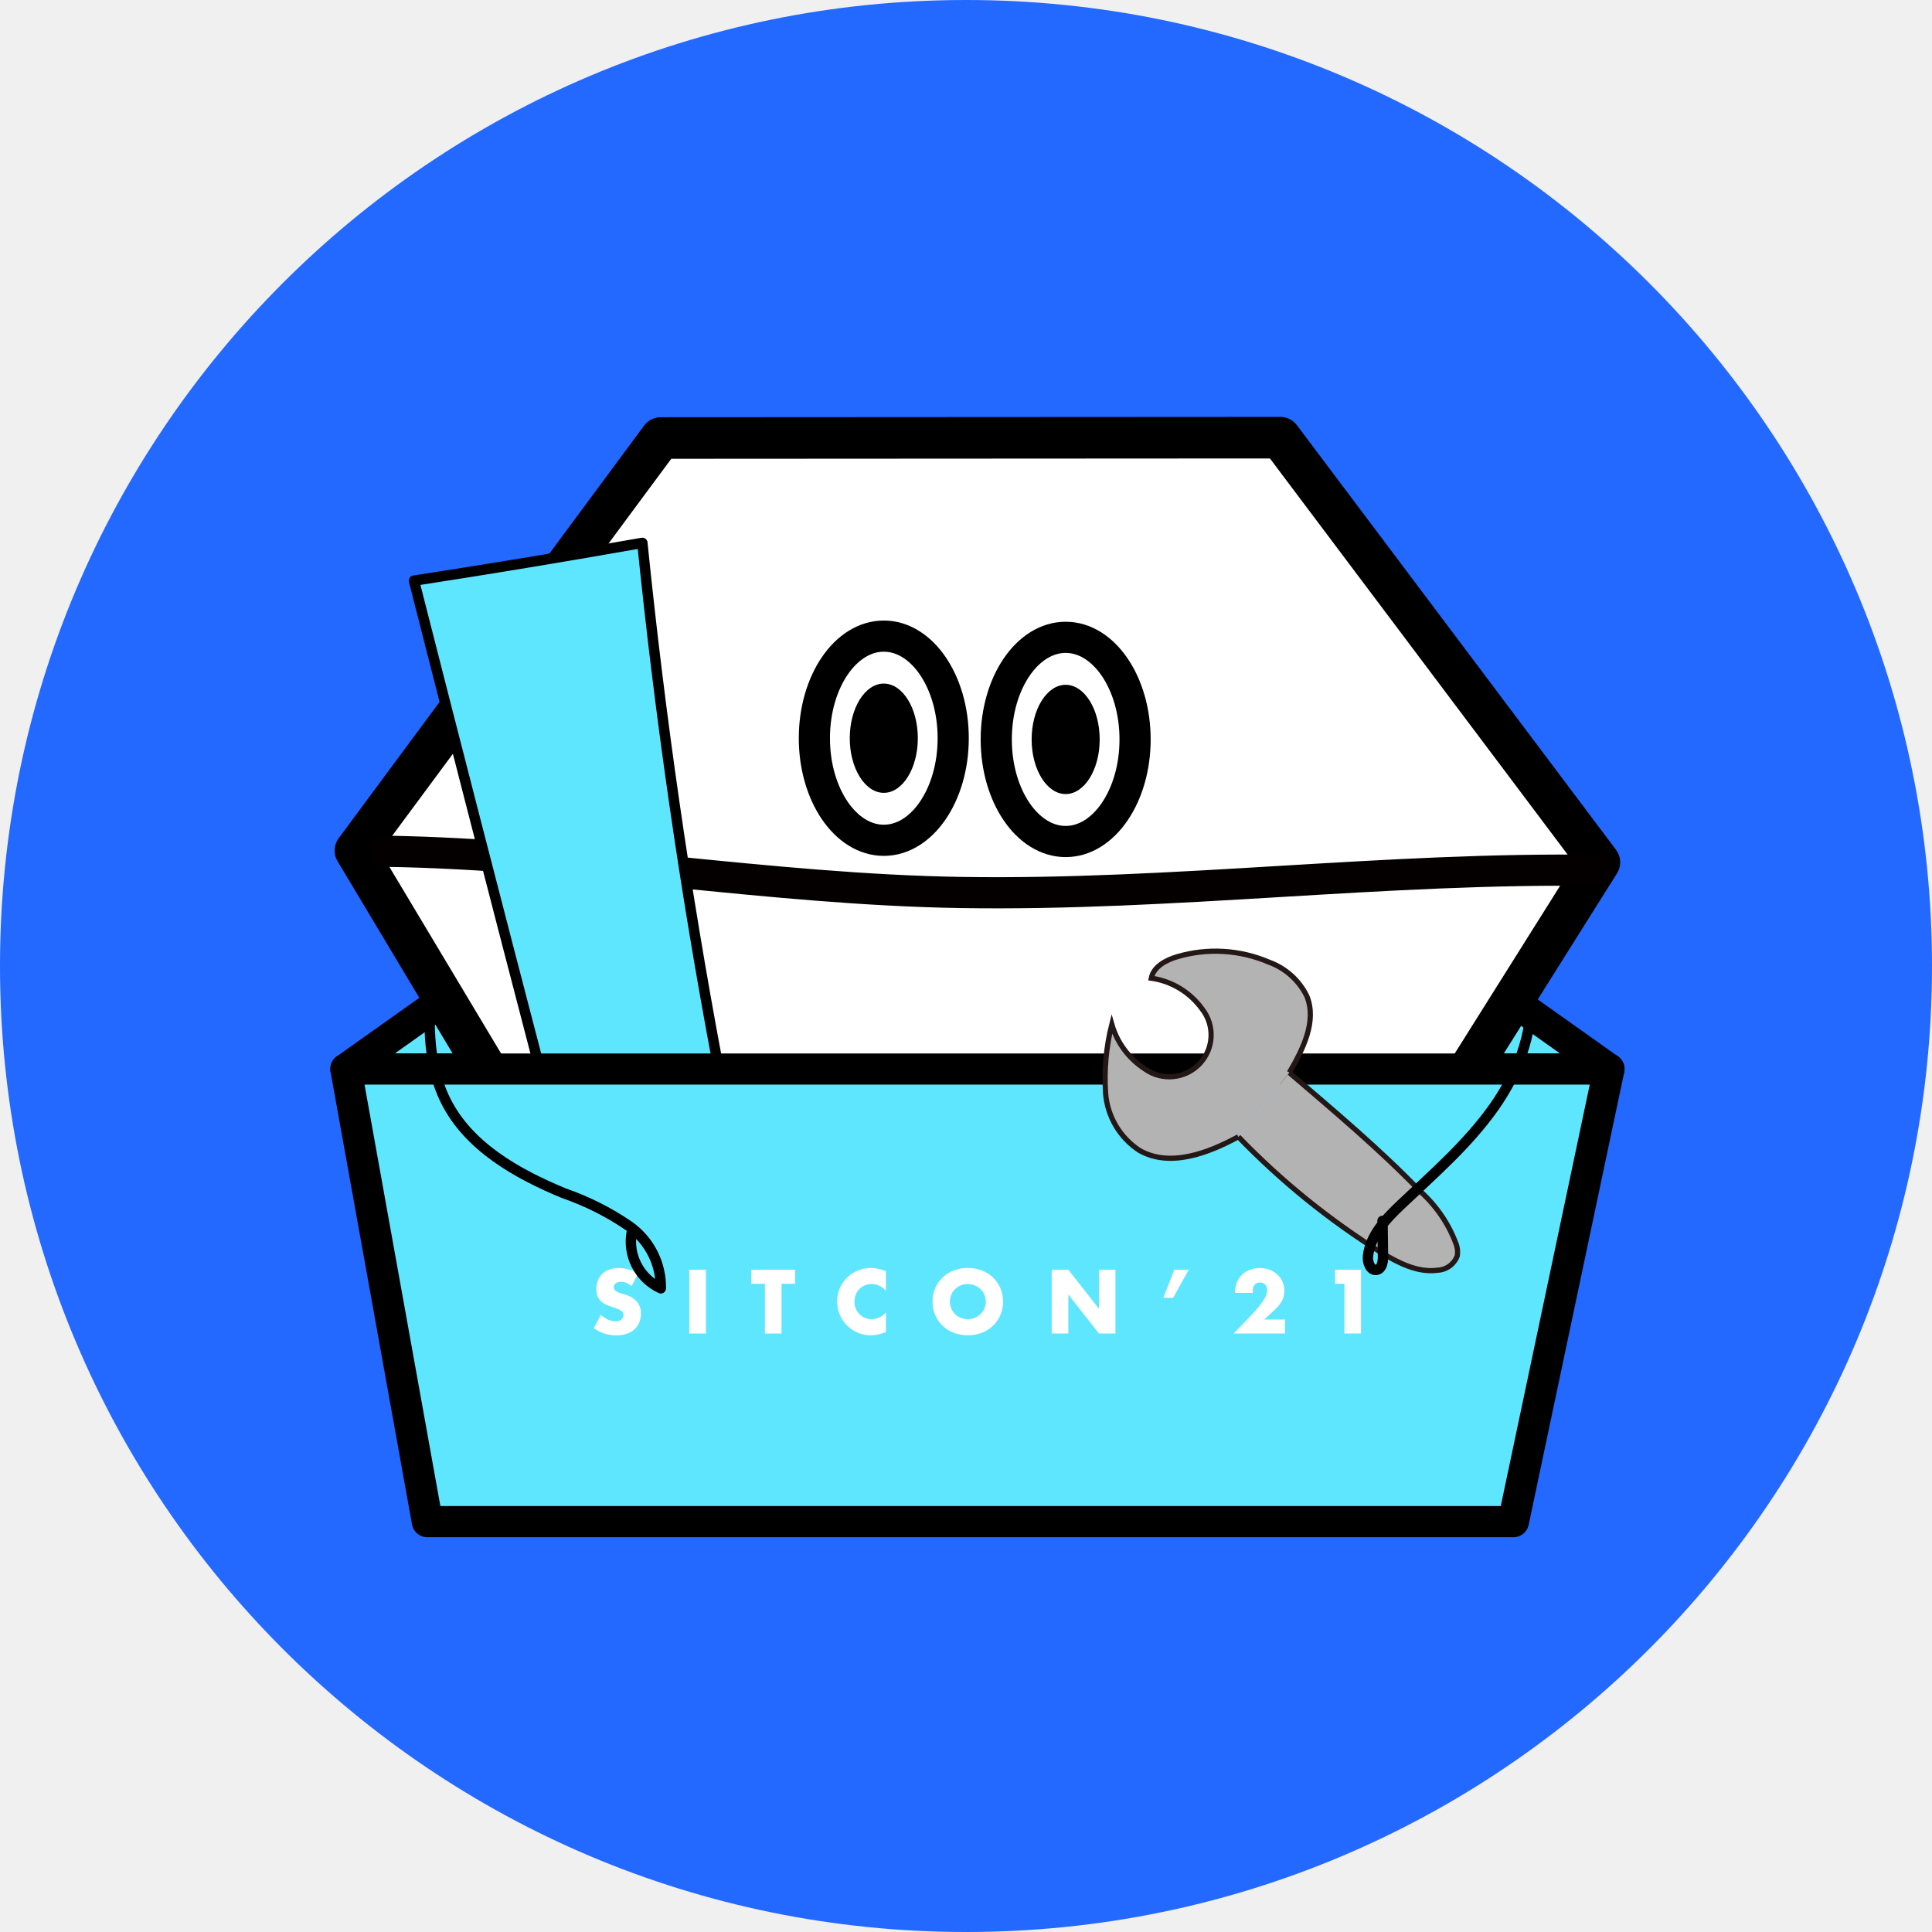
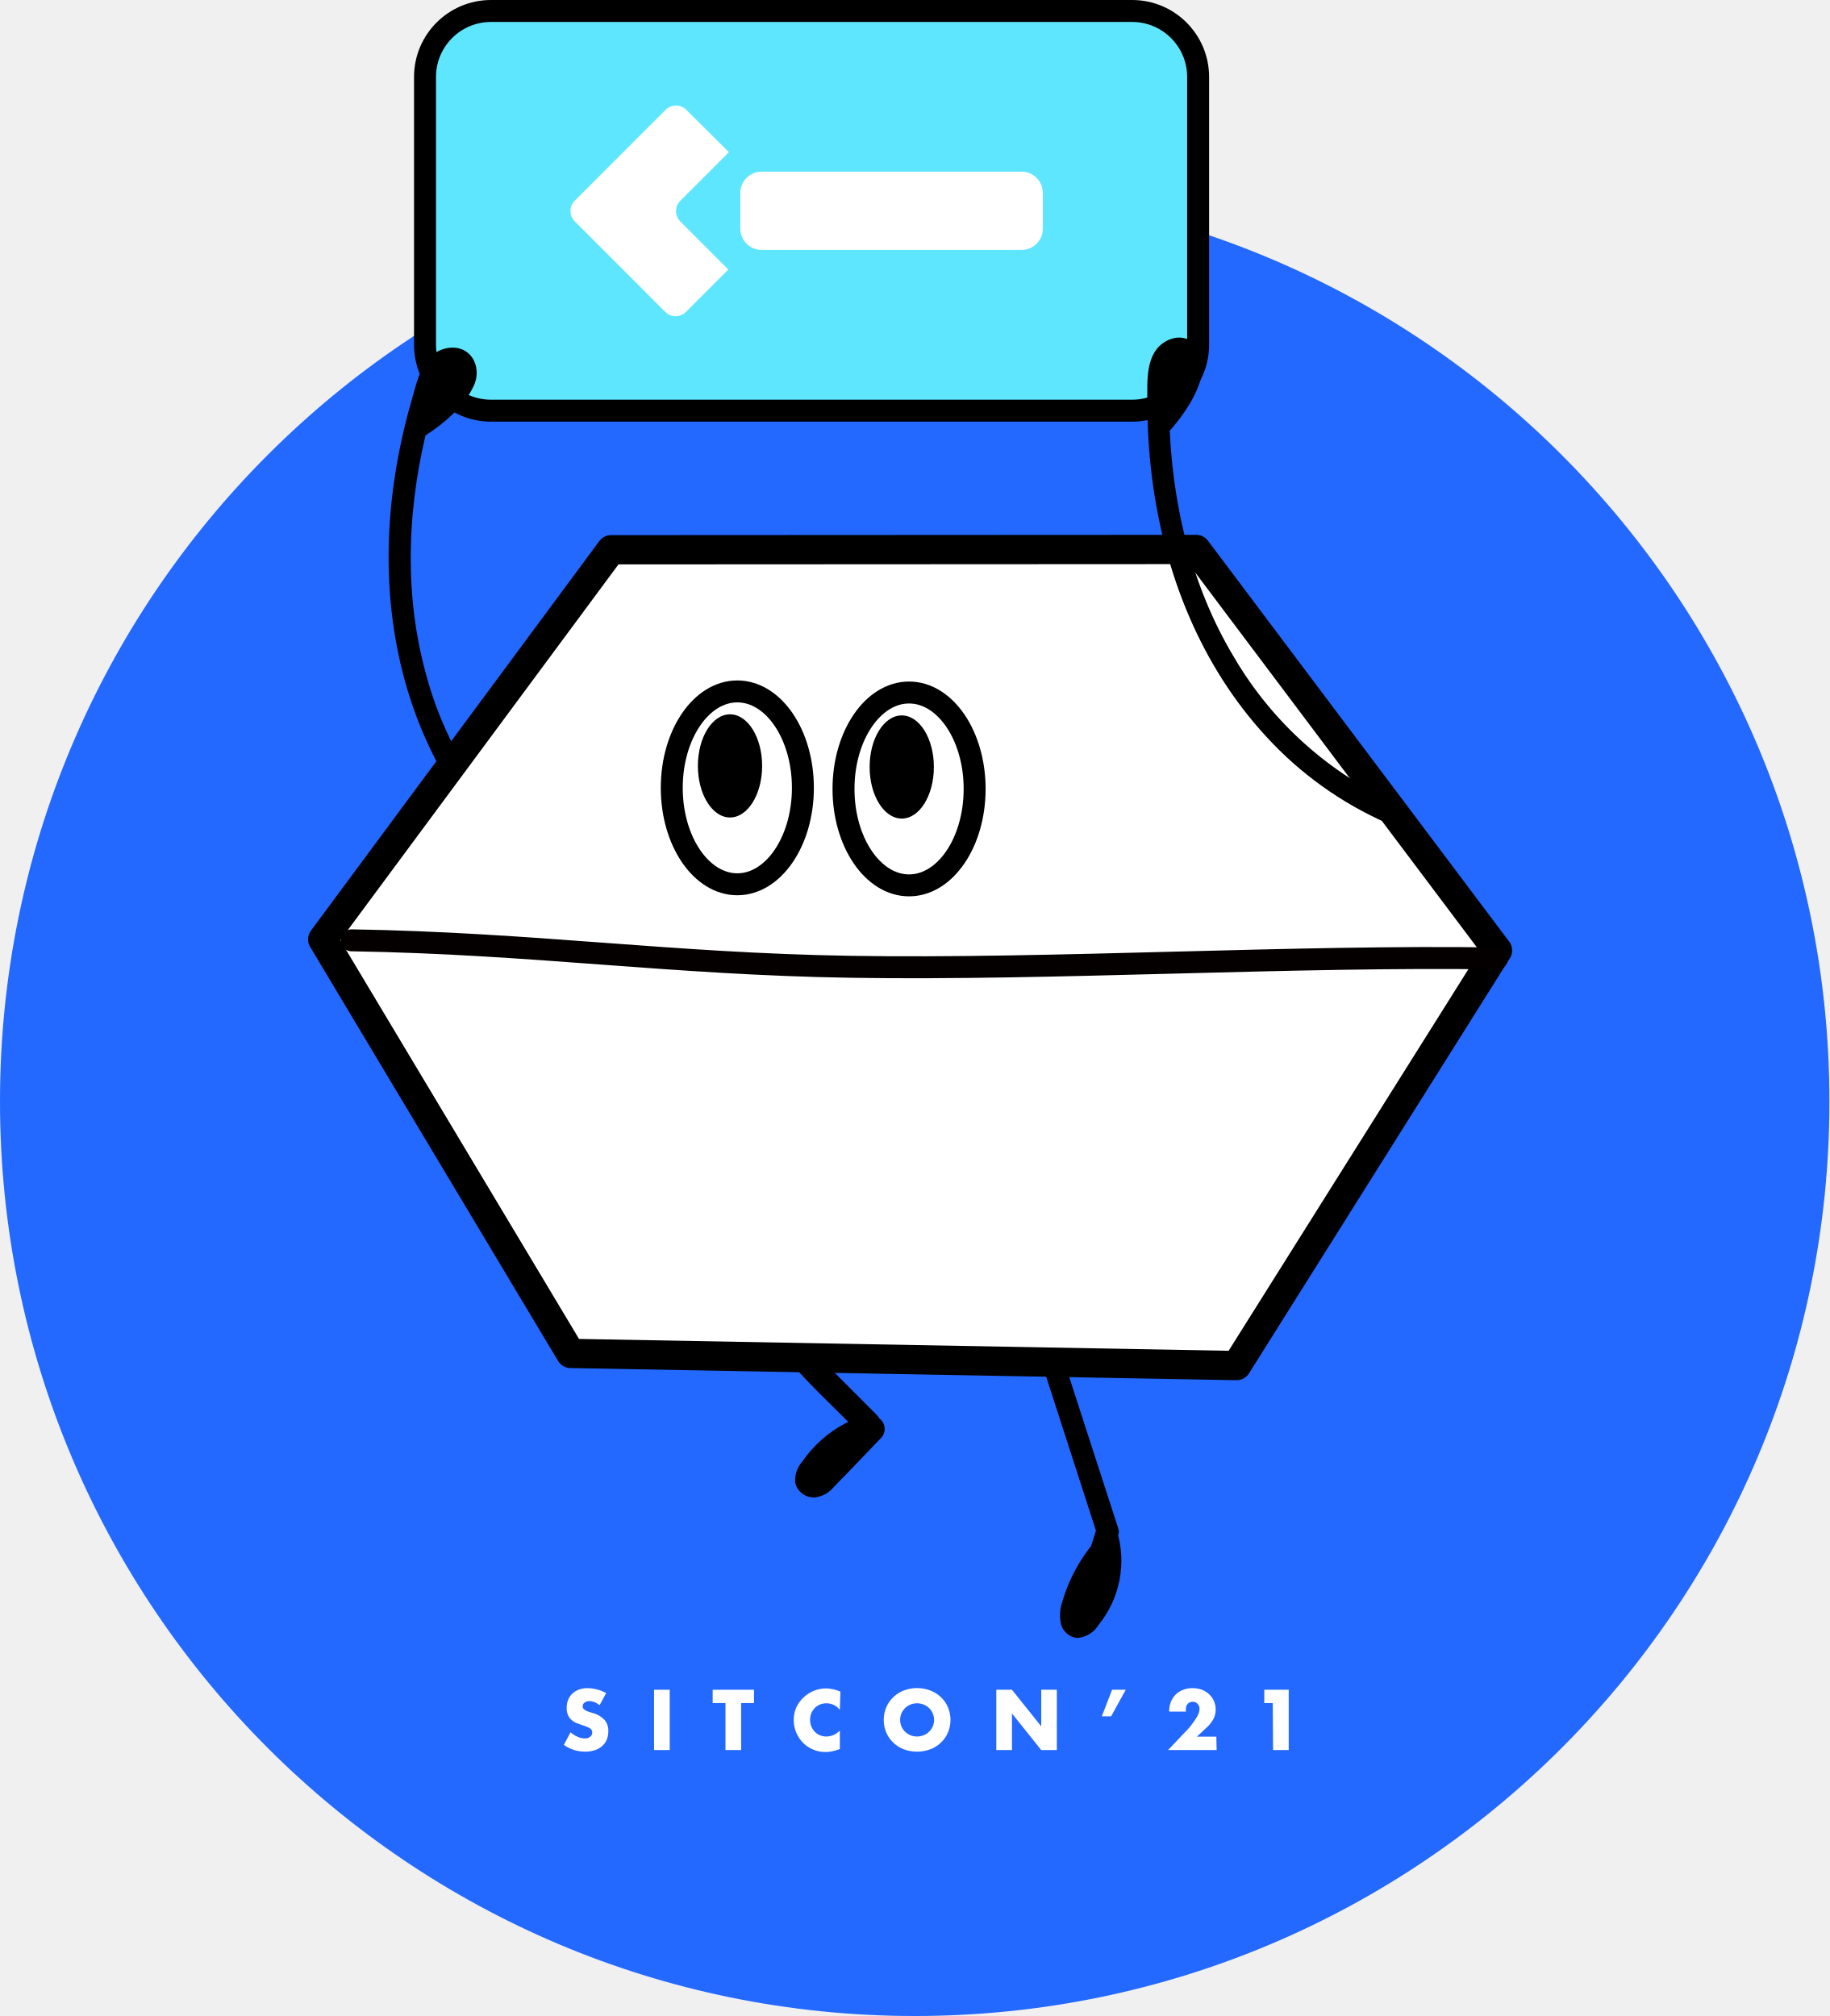
- <svg xmlns="http://www.w3.org/2000/svg" width="186" height="186" viewBox="0 0 186 186">
+ <svg xmlns="http://www.w3.org/2000/svg" id="圖層_1" data-name="圖層 1" viewBox="0 0 250 275.54">
  <defs>
-     <style>.a{fill:#2368ff;}.b,.f{fill:#5fe6ff;}.b,.c,.e,.f,.i{stroke:#000;}.b,.c,.d,.e,.f,.i{stroke-linecap:round;stroke-linejoin:round;}.b,.d,.e{stroke-width:3px;}.c,.e,.h{fill:#fff;}.c{stroke-width:4px;}.d,.i{fill:none;}.d{stroke:#040000;}.g{fill:#b3b3b3;stroke:#231815;stroke-miterlimit:10;stroke-width:0.5px;}</style>
+     <style>.cls-1{fill:#2368ff;}.cls-2{fill:#5fe6ff;}.cls-2,.cls-3,.cls-6{stroke:#000;}.cls-2,.cls-3,.cls-4,.cls-6{stroke-linecap:round;stroke-linejoin:round;}.cls-2,.cls-4,.cls-6{stroke-width:3px;}.cls-3,.cls-5,.cls-6{fill:#fff;}.cls-3{stroke-width:4px;}.cls-4{fill:none;stroke:#040000;}</style>
  </defs>
-   <g transform="translate(-368.319 -356.193)">
-     <circle class="a" cx="93" cy="93" r="93" transform="translate(368.319 356.193)" />
-     <path class="b" d="M440.151,468.619H507.7L534.725,487.8H413.13Z" transform="translate(-11.511 -28.685)" />
-     <path class="c" d="M443.758,412.882l-29.4,39.719,25.274,42.222,67.89,1.236,26.6-42.332L503.4,412.849Z" transform="translate(-11.823 -14.52)" />
-     <path class="d" d="M418.3,466.224c18.478.292,36.925,3.678,55.4,3.97,20.447.323,40.923-2.449,61.369-2.126" transform="translate(-12.824 -28.077)" />
-     <ellipse class="e" cx="6.683" cy="9.829" rx="6.683" ry="9.829" transform="translate(446.722 417.434)" />
-     <ellipse cx="3.276" cy="5.259" rx="3.276" ry="5.259" transform="translate(450.129 422.004)" />
-     <ellipse class="e" cx="6.683" cy="9.829" rx="6.683" ry="9.829" transform="translate(464.231 417.551)" />
-     <ellipse cx="3.276" cy="5.259" rx="3.276" ry="5.259" transform="translate(467.638 422.121)" />
-     <path class="f" d="M434.01,476.979q-6.119-23.439-12.091-46.915,11.011-1.7,21.985-3.639,2.55,25.1,7.216,49.924" transform="translate(-13.744 -17.968)" />
-     <path class="b" d="M420.972,537.9l-7.842-43.573h121.6l-9.2,43.573Z" transform="translate(-11.511 -35.214)" />
-     <path class="g" d="M528.3,500.966a73.04,73.04,0,0,0,13.777,11.159c1.647.989,3.488,1.943,5.393,1.688a2.123,2.123,0,0,0,1.909-1.388,2.228,2.228,0,0,0-.087-1.07,12.736,12.736,0,0,0-3.46-5.12c-3.846-4.008-8.408-7.837-12.629-11.448" transform="translate(-40.763 -35.331)" />
-     <path class="g" d="M523.921,496.987c-2.943,1.6-6.6,2.971-9.509,1.321a7.242,7.242,0,0,1-3.272-5.534,21.418,21.418,0,0,1,.6-6.616,7.633,7.633,0,0,0,3.186,4.3,4.03,4.03,0,0,0,5.519-5.761,7.311,7.311,0,0,0-4.906-2.98c.225-1.115,1.407-1.742,2.5-2.066a13.052,13.052,0,0,1,8.848.531,6.535,6.535,0,0,1,3.635,3.276c.974,2.419-.378,5.094-1.689,7.347" transform="translate(-36.384 -31.352)" />
-     <g transform="translate(425.48 478.263)">
-       <path class="h" d="M448.764,521.741a1.976,1.976,0,0,0-.521-.313,1.384,1.384,0,0,0-.505-.1.817.817,0,0,0-.5.147.456.456,0,0,0-.2.383.378.378,0,0,0,.1.269.846.846,0,0,0,.256.184,2.2,2.2,0,0,0,.359.134c.133.038.265.078.395.122a2.472,2.472,0,0,1,1.144.7,1.717,1.717,0,0,1,.363,1.136,2.21,2.21,0,0,1-.159.855,1.786,1.786,0,0,1-.464.656,2.146,2.146,0,0,1-.75.424,3.132,3.132,0,0,1-1.006.151,3.7,3.7,0,0,1-2.158-.692l.684-1.287a2.763,2.763,0,0,0,.709.472,1.7,1.7,0,0,0,.692.154.826.826,0,0,0,.582-.179.554.554,0,0,0,.142-.648.517.517,0,0,0-.163-.187,1.344,1.344,0,0,0-.3-.159q-.184-.073-.444-.163c-.207-.065-.409-.137-.607-.216a1.91,1.91,0,0,1-.529-.314,1.449,1.449,0,0,1-.375-.492,1.733,1.733,0,0,1-.142-.753,2.172,2.172,0,0,1,.151-.827,1.824,1.824,0,0,1,.423-.635,1.883,1.883,0,0,1,.668-.412,2.525,2.525,0,0,1,.884-.146,3.863,3.863,0,0,1,.953.126,4.176,4.176,0,0,1,.953.371Z" transform="translate(-445.115 -519.998)" />
-       <path class="h" d="M459.047,520.227v6.14h-1.6v-6.14Z" transform="translate(-448.248 -520.056)" />
-       <path class="h" d="M468.36,521.579v4.789h-1.6v-4.789h-1.311v-1.352h4.218v1.352Z" transform="translate(-450.281 -520.056)" />
-       <path class="h" d="M481.221,522.221a1.7,1.7,0,0,0-1.368-.676,1.668,1.668,0,0,0-.664.131,1.625,1.625,0,0,0-.525.354,1.651,1.651,0,0,0-.346.533,1.754,1.754,0,0,0-.126.668,1.772,1.772,0,0,0,.126.676,1.629,1.629,0,0,0,1.527,1.026,1.849,1.849,0,0,0,1.376-.651v1.89l-.163.057a4.8,4.8,0,0,1-.684.192,3.353,3.353,0,0,1-.627.061,3.209,3.209,0,0,1-2.243-.917,3.366,3.366,0,0,1-.713-1.034,3.316,3.316,0,0,1,0-2.606A3.244,3.244,0,0,1,479.755,520a3.316,3.316,0,0,1,.721.078,4.367,4.367,0,0,1,.745.239Z" transform="translate(-453.092 -519.998)" />
-       <path class="h" d="M488.836,523.239a3.162,3.162,0,0,1,2.024-2.993,3.9,3.9,0,0,1,2.74,0,3.239,3.239,0,0,1,1.079.688,3.169,3.169,0,0,1,.7,1.03,3.348,3.348,0,0,1,0,2.549,3.162,3.162,0,0,1-.7,1.03,3.241,3.241,0,0,1-1.079.689,3.9,3.9,0,0,1-2.74,0,3.175,3.175,0,0,1-2.024-2.993Zm1.67,0a1.647,1.647,0,0,0,.138.676,1.691,1.691,0,0,0,.924.891,1.776,1.776,0,0,0,1.881-.354,1.684,1.684,0,0,0,.379-.537,1.726,1.726,0,0,0,0-1.353,1.684,1.684,0,0,0-.379-.537,1.757,1.757,0,0,0-1.217-.48,1.775,1.775,0,0,0-.664.126,1.691,1.691,0,0,0-.924.891A1.648,1.648,0,0,0,490.506,523.239Z" transform="translate(-456.22 -519.998)" />
-       <path class="h" d="M504.217,526.367v-6.14h1.6l2.947,3.755v-3.755h1.588v6.14h-1.588l-2.947-3.754v3.754Z" transform="translate(-460.126 -520.056)" />
-       <path class="h" d="M519.677,520.227h1.393l-1.5,2.7h-.944Z" transform="translate(-463.786 -520.056)" />
-       <path class="h" d="M532.642,526.312H527.7l1.523-1.58q.6-.627.945-1.062a5.843,5.843,0,0,0,.509-.737,1.967,1.967,0,0,0,.208-.489,1.553,1.553,0,0,0,.04-.318.817.817,0,0,0-.045-.268.657.657,0,0,0-.648-.456.637.637,0,0,0-.509.211.781.781,0,0,0-.184.53,1.985,1.985,0,0,0,.025.26H527.82a2.613,2.613,0,0,1,.175-.977,2.21,2.21,0,0,1,.492-.757,2.174,2.174,0,0,1,.753-.489,2.594,2.594,0,0,1,.957-.171,2.7,2.7,0,0,1,.949.163,2.273,2.273,0,0,1,.753.456,2.1,2.1,0,0,1,.5.7,2.129,2.129,0,0,1,.179.875,2.036,2.036,0,0,1-.216.932,3.272,3.272,0,0,1-.689.876l-1.018.953h1.987Z" transform="translate(-466.09 -520.001)" />
-       <path class="h" d="M541.694,521.579h-.9v-1.352h2.492v6.14h-1.6Z" transform="translate(-469.418 -520.056)" />
-     </g>
-     <path class="i" d="M424.128,481.643c-.292,4.239-.542,8.713,1.353,12.516,2.2,4.412,6.838,7.024,11.392,8.91a26.161,26.161,0,0,1,6.253,3.148,7.185,7.185,0,0,1,3.065,6,4.952,4.952,0,0,1-2.789-5.451" transform="translate(-14.254 -31.993)" />
-     <path class="i" d="M560.55,482.956c.719,4.254-.9,8.622-3.388,12.149s-5.782,6.382-8.915,9.348c-1.467,1.39-2.988,2.977-3.218,4.984-.069.61.24,1.448.843,1.331.5-.1.609-.759.6-1.27l-.045-3.439" transform="translate(-45.01 -32.326)" />
-   </g>
+   <circle class="cls-1" cx="125" cy="150.54" r="125" />
+   <rect class="cls-2" x="58.08" y="1.5" width="105.65" height="54.63" rx="9.02" />
+   <path d="M270.36,294.08a23.62,23.62,0,0,0,1.57,7.65l2.77,8.56,5.45,16.87c.59,1.83,3.49,1,2.89-.8L277.74,310l-2.61-8.08c-.82-2.54-1.82-5.1-1.77-7.81,0-1.93-3-1.93-3,0Z" transform="translate(-130.23 -117.48)" />
+   <path d="M204.36,234.69a49.32,49.32,0,0,1-16-25.39c-3.05-11.25-2.41-23.23.54-34.42.18-.71,1.86-8.09,3.48-6.85.74.57-1.49,2.94-1.89,3.37a18,18,0,0,1-3.5,2.95l2,2.05,4.06-7.58c.91-1.7-1.68-3.22-2.59-1.51l-4.06,7.57c-.67,1.26.74,2.91,2.06,2.06,2.51-1.63,5.18-3.92,6.49-6.68s-.53-5.86-3.75-5.17-3.93,4.34-4.69,7a82.46,82.46,0,0,0-2.31,10.42c-2,13-.65,26.5,5.33,38.35a49.31,49.31,0,0,0,12.69,16c1.49,1.21,3.62-.9,2.12-2.12Z" transform="translate(-130.23 -117.48)" />
+   <path d="M232.77,289.73c-.93,4.81,1.36,9,4.23,12.52,3.29,4,7.14,7.49,10.72,11.15,1.54,1.57,3.87-.94,2.33-2.52-3.28-3.34-6.69-6.58-9.82-10.09-2.35-2.63-5-6.19-4.29-10.12C236.37,288.44,233.2,287.49,232.77,289.73Z" transform="translate(-130.23 -117.48)" />
+   <path d="M248.11,311a16.46,16.46,0,0,0-8.21,6.2,3.86,3.86,0,0,0-1,2.94,2.6,2.6,0,0,0,2.68,2,3.84,3.84,0,0,0,2.6-1.43c.66-.68,1.31-1.37,2-2.05l4.51-4.71a1.78,1.78,0,0,0-.16-2.5,1.81,1.81,0,0,0-2.5.15l-4.07,4.25-1.95,2-.51.53-.19.19c.15-.12.13-.11,0,0s-.19.12-.1.06a.52.52,0,0,1,.53-.07.86.86,0,0,1,.34.18,1,1,0,0,1,.35,1.1c-.05.12,0,.1,0-.07l.18-.29c.18-.31-.08.08.15-.24s.52-.7.81-1,.5-.56.77-.83.36-.35.54-.52-.1.06.21-.19a16.33,16.33,0,0,1,2-1.39,10.41,10.41,0,0,1,2.16-1,1.77,1.77,0,0,0-1.11-3.37Z" transform="translate(-130.23 -117.48)" />
+   <polygon class="cls-3" points="83.51 75.14 44.1 128.39 77.98 184.98 168.99 186.64 204.64 129.9 163.47 75.1 83.51 75.14" />
+   <path class="cls-4" d="M178.28,246c24.77.4,43.5,3.23,68.27,3.62,27.41.44,60.85-1.58,88.26-1.14" transform="translate(-130.23 -117.48)" />
+   <path class="cls-5" d="M212.17,350.54a2.6,2.6,0,0,0-.7-.42,1.88,1.88,0,0,0-.68-.14,1.09,1.09,0,0,0-.67.2.59.59,0,0,0-.26.51.48.48,0,0,0,.13.36,1,1,0,0,0,.34.25,2.67,2.67,0,0,0,.48.18l.53.16a3.32,3.32,0,0,1,1.53.94,2.26,2.26,0,0,1,.49,1.52,3.06,3.06,0,0,1-.21,1.15,2.38,2.38,0,0,1-.63.87,2.65,2.65,0,0,1-1,.57,4.08,4.08,0,0,1-1.35.2,5,5,0,0,1-2.89-.92l.92-1.73a3.26,3.26,0,0,0,1,.63,2.23,2.23,0,0,0,.92.21,1.1,1.1,0,0,0,.78-.24.7.7,0,0,0,.26-.54.62.62,0,0,0-.28-.58,2.43,2.43,0,0,0-.4-.21l-.6-.22c-.27-.09-.54-.18-.81-.29a2.3,2.3,0,0,1-.71-.42,1.86,1.86,0,0,1-.5-.66,2.28,2.28,0,0,1-.19-1,2.85,2.85,0,0,1,.2-1.11,2.36,2.36,0,0,1,.57-.85,2.58,2.58,0,0,1,.89-.55,3.45,3.45,0,0,1,1.19-.2,5.29,5.29,0,0,1,1.27.17,5.86,5.86,0,0,1,1.28.5Z" transform="translate(-130.23 -117.48)" />
+   <path class="cls-5" d="M221.75,348.43v8.24h-2.14v-8.24Z" transform="translate(-130.23 -117.48)" />
+   <path class="cls-5" d="M231.51,350.25v6.42h-2.14v-6.42h-1.75v-1.82h5.65v1.82Z" transform="translate(-130.23 -117.48)" />
+   <path class="cls-5" d="M245,351.18a2.3,2.3,0,0,0-1.84-.9,2.35,2.35,0,0,0-.89.17,2.18,2.18,0,0,0-.7.48,2.31,2.31,0,0,0-.47.71,2.44,2.44,0,0,0-.17.9,2.37,2.37,0,0,0,.17.9,2.41,2.41,0,0,0,.47.73,2.34,2.34,0,0,0,.71.48,2.29,2.29,0,0,0,.87.17A2.51,2.51,0,0,0,245,354v2.53l-.22.08a6.76,6.76,0,0,1-.92.25,4,4,0,0,1-.84.08,4.12,4.12,0,0,1-1.63-.32,4.22,4.22,0,0,1-1.38-.9,4.52,4.52,0,0,1-.95-1.39,4.25,4.25,0,0,1-.36-1.75,4.1,4.1,0,0,1,.35-1.74,4.31,4.31,0,0,1,1-1.37,4.36,4.36,0,0,1,1.38-.89,4.26,4.26,0,0,1,1.65-.33,4.51,4.51,0,0,1,1,.11,6.74,6.74,0,0,1,1,.32Z" transform="translate(-130.23 -117.48)" />
+   <path class="cls-5" d="M251,352.55a4.25,4.25,0,0,1,.34-1.71,4.13,4.13,0,0,1,.94-1.38,4.34,4.34,0,0,1,1.43-.92,5.15,5.15,0,0,1,3.68,0,4.28,4.28,0,0,1,1.44.92,4.15,4.15,0,0,1,.95,1.38,4.47,4.47,0,0,1,0,3.42,4.15,4.15,0,0,1-.95,1.38,4.28,4.28,0,0,1-1.44.92,5.29,5.29,0,0,1-3.68,0,4.34,4.34,0,0,1-1.43-.92,4.13,4.13,0,0,1-.94-1.38A4.25,4.25,0,0,1,251,352.55Zm2.24,0a2.27,2.27,0,0,0,.18.91,2.42,2.42,0,0,0,.51.72,2.23,2.23,0,0,0,.73.47,2.41,2.41,0,0,0,1.78,0,2.28,2.28,0,0,0,.74-.47,2.25,2.25,0,0,0,.51-.72,2.27,2.27,0,0,0,0-1.82,2.25,2.25,0,0,0-.51-.72,2.28,2.28,0,0,0-.74-.47,2.41,2.41,0,0,0-1.78,0,2.23,2.23,0,0,0-.73.47,2.42,2.42,0,0,0-.51.72A2.27,2.27,0,0,0,253.24,352.55Z" transform="translate(-130.23 -117.48)" />
+   <path class="cls-5" d="M266.38,356.67v-8.24h2.14l4,5v-5h2.13v8.24h-2.13l-4-5v5Z" transform="translate(-130.23 -117.48)" />
+   <path class="cls-5" d="M282.2,348.43h1.87l-2,3.63h-1.27Z" transform="translate(-130.23 -117.48)" />
+   <path class="cls-5" d="M296.49,356.67h-6.63l2-2.12c.54-.56,1-1,1.27-1.43a7.43,7.43,0,0,0,.68-1,2.52,2.52,0,0,0,.28-.65,1.91,1.91,0,0,0,.06-.43,1.13,1.13,0,0,0-.06-.36,1.2,1.2,0,0,0-.18-.31,1.23,1.23,0,0,0-.29-.22,1,1,0,0,0-.4-.08.88.88,0,0,0-.69.29,1.05,1.05,0,0,0-.24.71,3,3,0,0,0,0,.35H290a3.4,3.4,0,0,1,.23-1.31,2.87,2.87,0,0,1,1.67-1.67,3.35,3.35,0,0,1,1.28-.23,3.78,3.78,0,0,1,1.28.21,3.16,3.16,0,0,1,1,.62,2.81,2.81,0,0,1,.66.93,2.85,2.85,0,0,1,.24,1.17,2.77,2.77,0,0,1-.29,1.25,4.42,4.42,0,0,1-.92,1.18l-1.36,1.27h2.66Z" transform="translate(-130.23 -117.48)" />
+   <path class="cls-5" d="M304.16,350.25H303v-1.82h3.34v8.24h-2.14Z" transform="translate(-130.23 -117.48)" />
+   <ellipse class="cls-6" cx="100.76" cy="107.68" rx="8.96" ry="13.18" />
+   <ellipse cx="99.76" cy="104.68" rx="4.39" ry="7.05" />
+   <ellipse class="cls-6" cx="124.23" cy="107.83" rx="8.96" ry="13.18" />
+   <ellipse cx="123.23" cy="104.83" rx="4.39" ry="7.05" />
+   <path d="M280.42,327.52a22.1,22.1,0,0,0-5,8.83,5.62,5.62,0,0,0-.22,3,2.52,2.52,0,0,0,2.32,2,3.74,3.74,0,0,0,2.84-1.79,13.94,13.94,0,0,0,2.51-12.83,1.51,1.51,0,0,0-2.89,0,39.91,39.91,0,0,1-3.74,8.83,1.5,1.5,0,0,0,2.59,1.51,42.48,42.48,0,0,0,4-9.55H280a10.89,10.89,0,0,1-2.44,10.71c-.24.24-.31.14.05.13a.68.68,0,0,1,.49.22c.1.15.1.16,0,0,.06.15.06.14,0,0s0-.19,0,0a3.11,3.11,0,0,1,0-.61c0,.15,0,.14,0,0s.08-.27.11-.41l.24-.82c.18-.54.37-1.08.59-1.6a19.23,19.23,0,0,1,3.51-5.4,1.54,1.54,0,0,0,0-2.12,1.52,1.52,0,0,0-2.13,0Z" transform="translate(-130.23 -117.48)" />
+   <path d="M321.32,227.43a49.33,49.33,0,0,1-22.44-20.1c-6-10-8.64-21.6-8.87-33.13,0-.76-.39-8.36,1.45-7.61.88.35-.52,3.06-.76,3.55a18.28,18.28,0,0,1-2.65,4l2.51,1.46,1.83-8.4c.41-1.88-2.48-2.68-2.9-.8l-1.82,8.4c-.3,1.36,1.45,2.66,2.5,1.46,2-2.3,4.08-5.36,4.47-8.47.37-2.92-2.26-5.17-5-3.71-2.95,1.56-2.62,5.54-2.62,8.35a81.52,81.52,0,0,0,.63,10.25c1.65,13.09,6.62,25.73,15.64,35.5A49.27,49.27,0,0,0,319.8,230c1.76.76,3.29-1.82,1.52-2.59Z" transform="translate(-130.23 -117.48)" />
+   <path class="cls-5" d="M223.19,144.93l6.65-6.65L224,132.47a2,2,0,0,0-2.79,0l-12.46,12.46a2,2,0,0,0,0,2.78l12.41,12.42a2,2,0,0,0,2.79,0l5.81-5.81-6.6-6.61A2,2,0,0,1,223.19,144.93Z" transform="translate(-130.23 -117.48)" />
+   <rect class="cls-5" x="101.17" y="23.46" width="41.34" height="10.7" rx="2.91" />
</svg>
